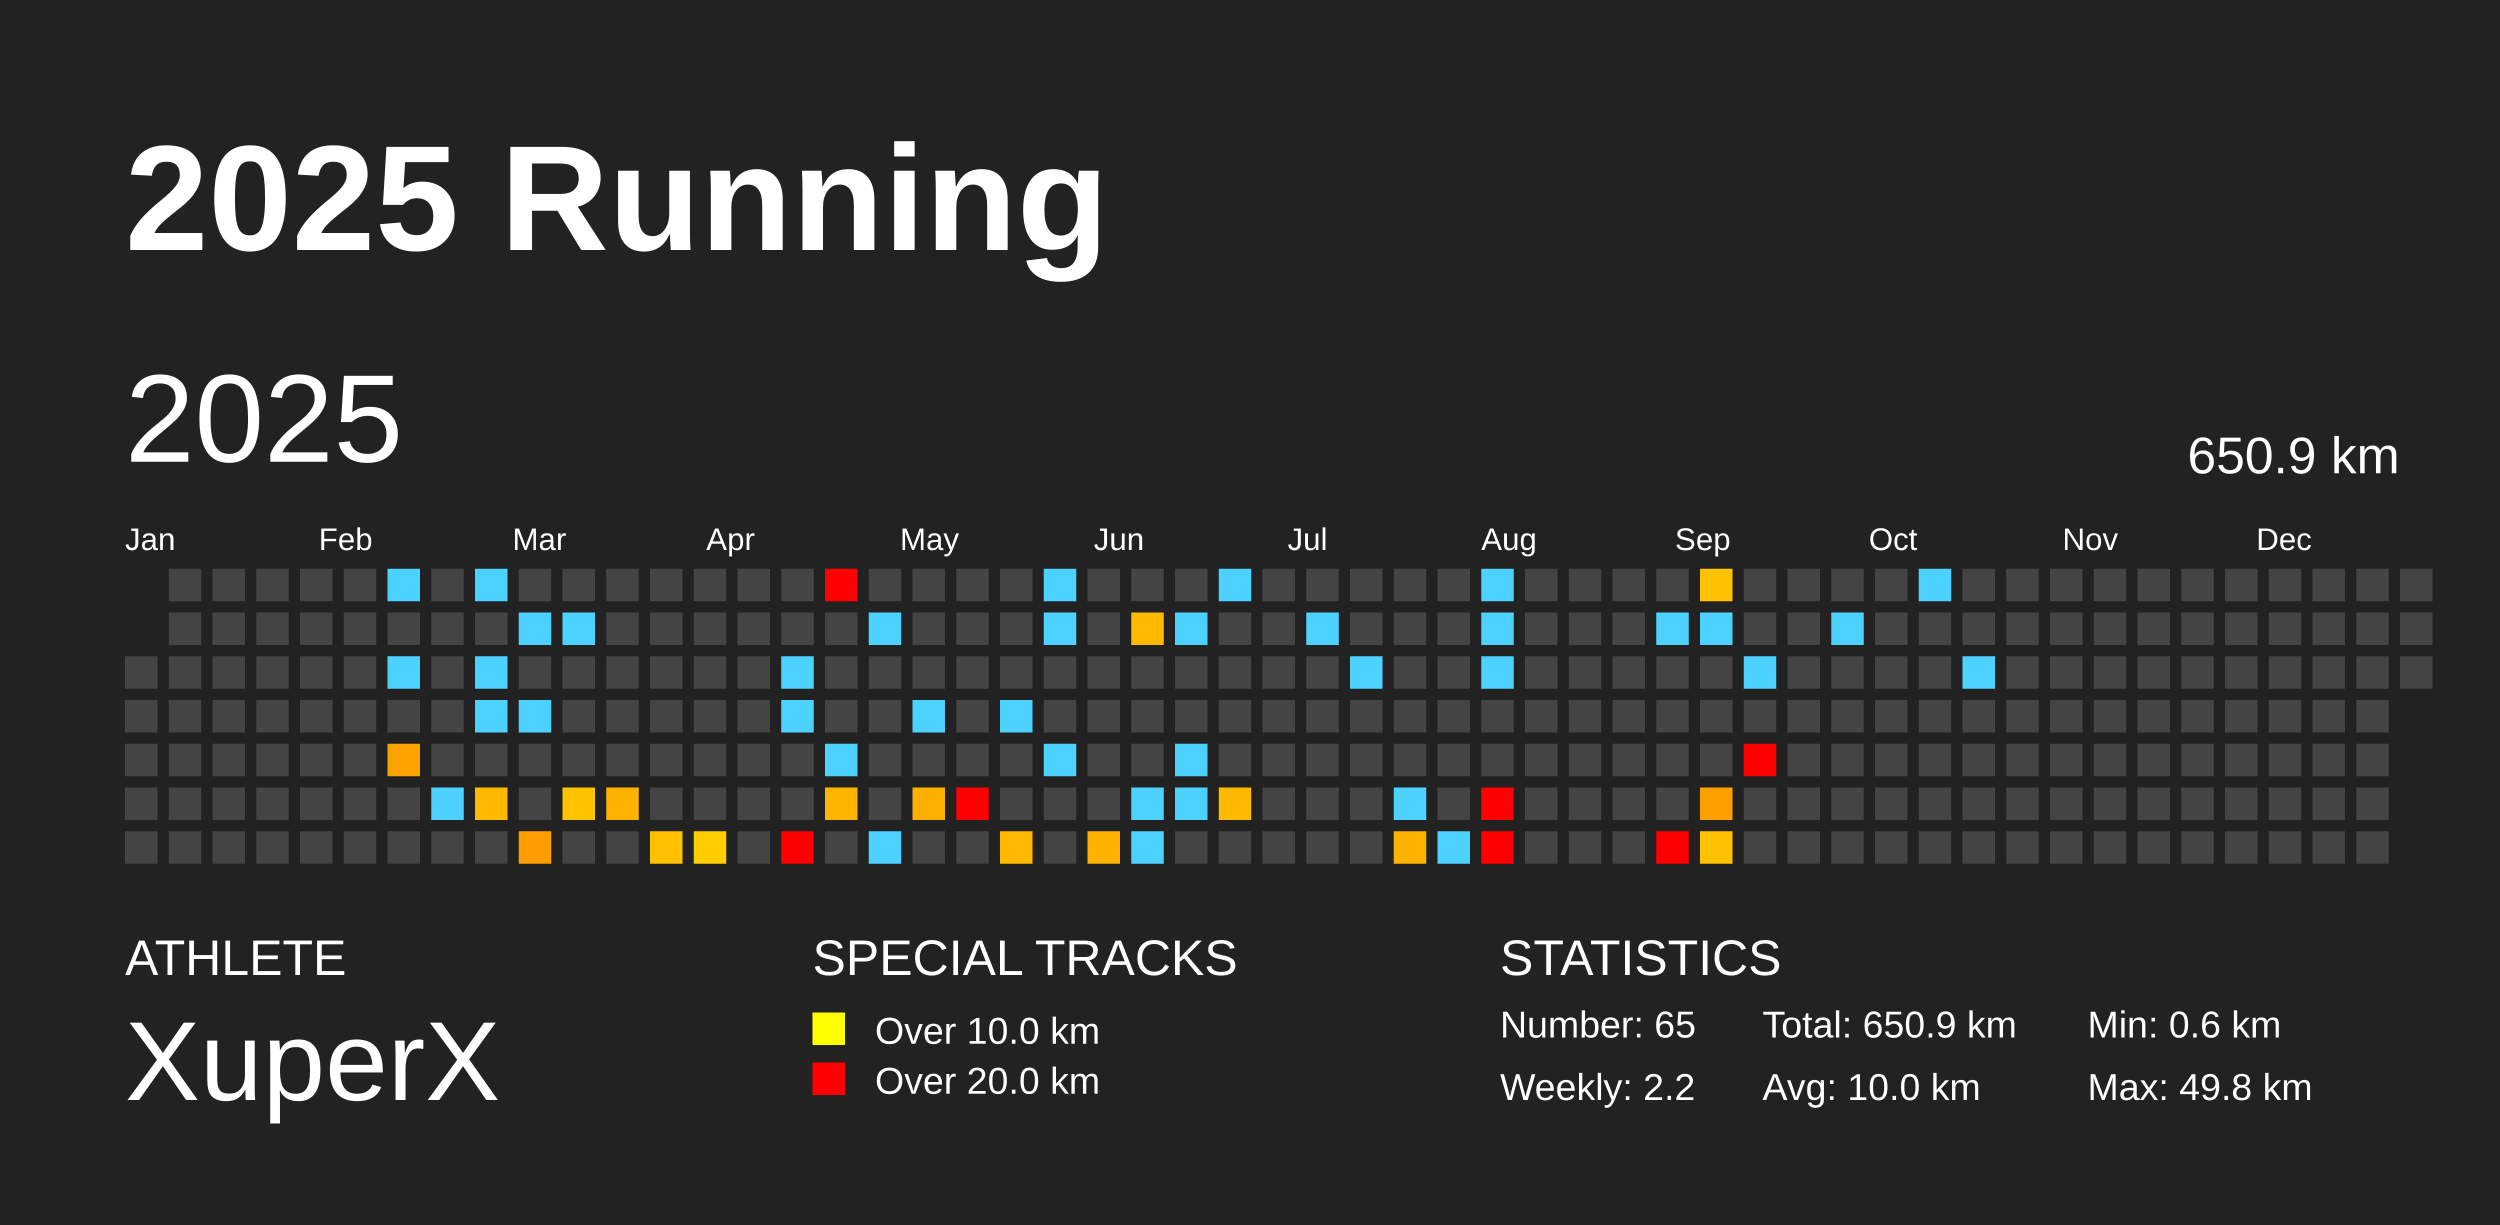
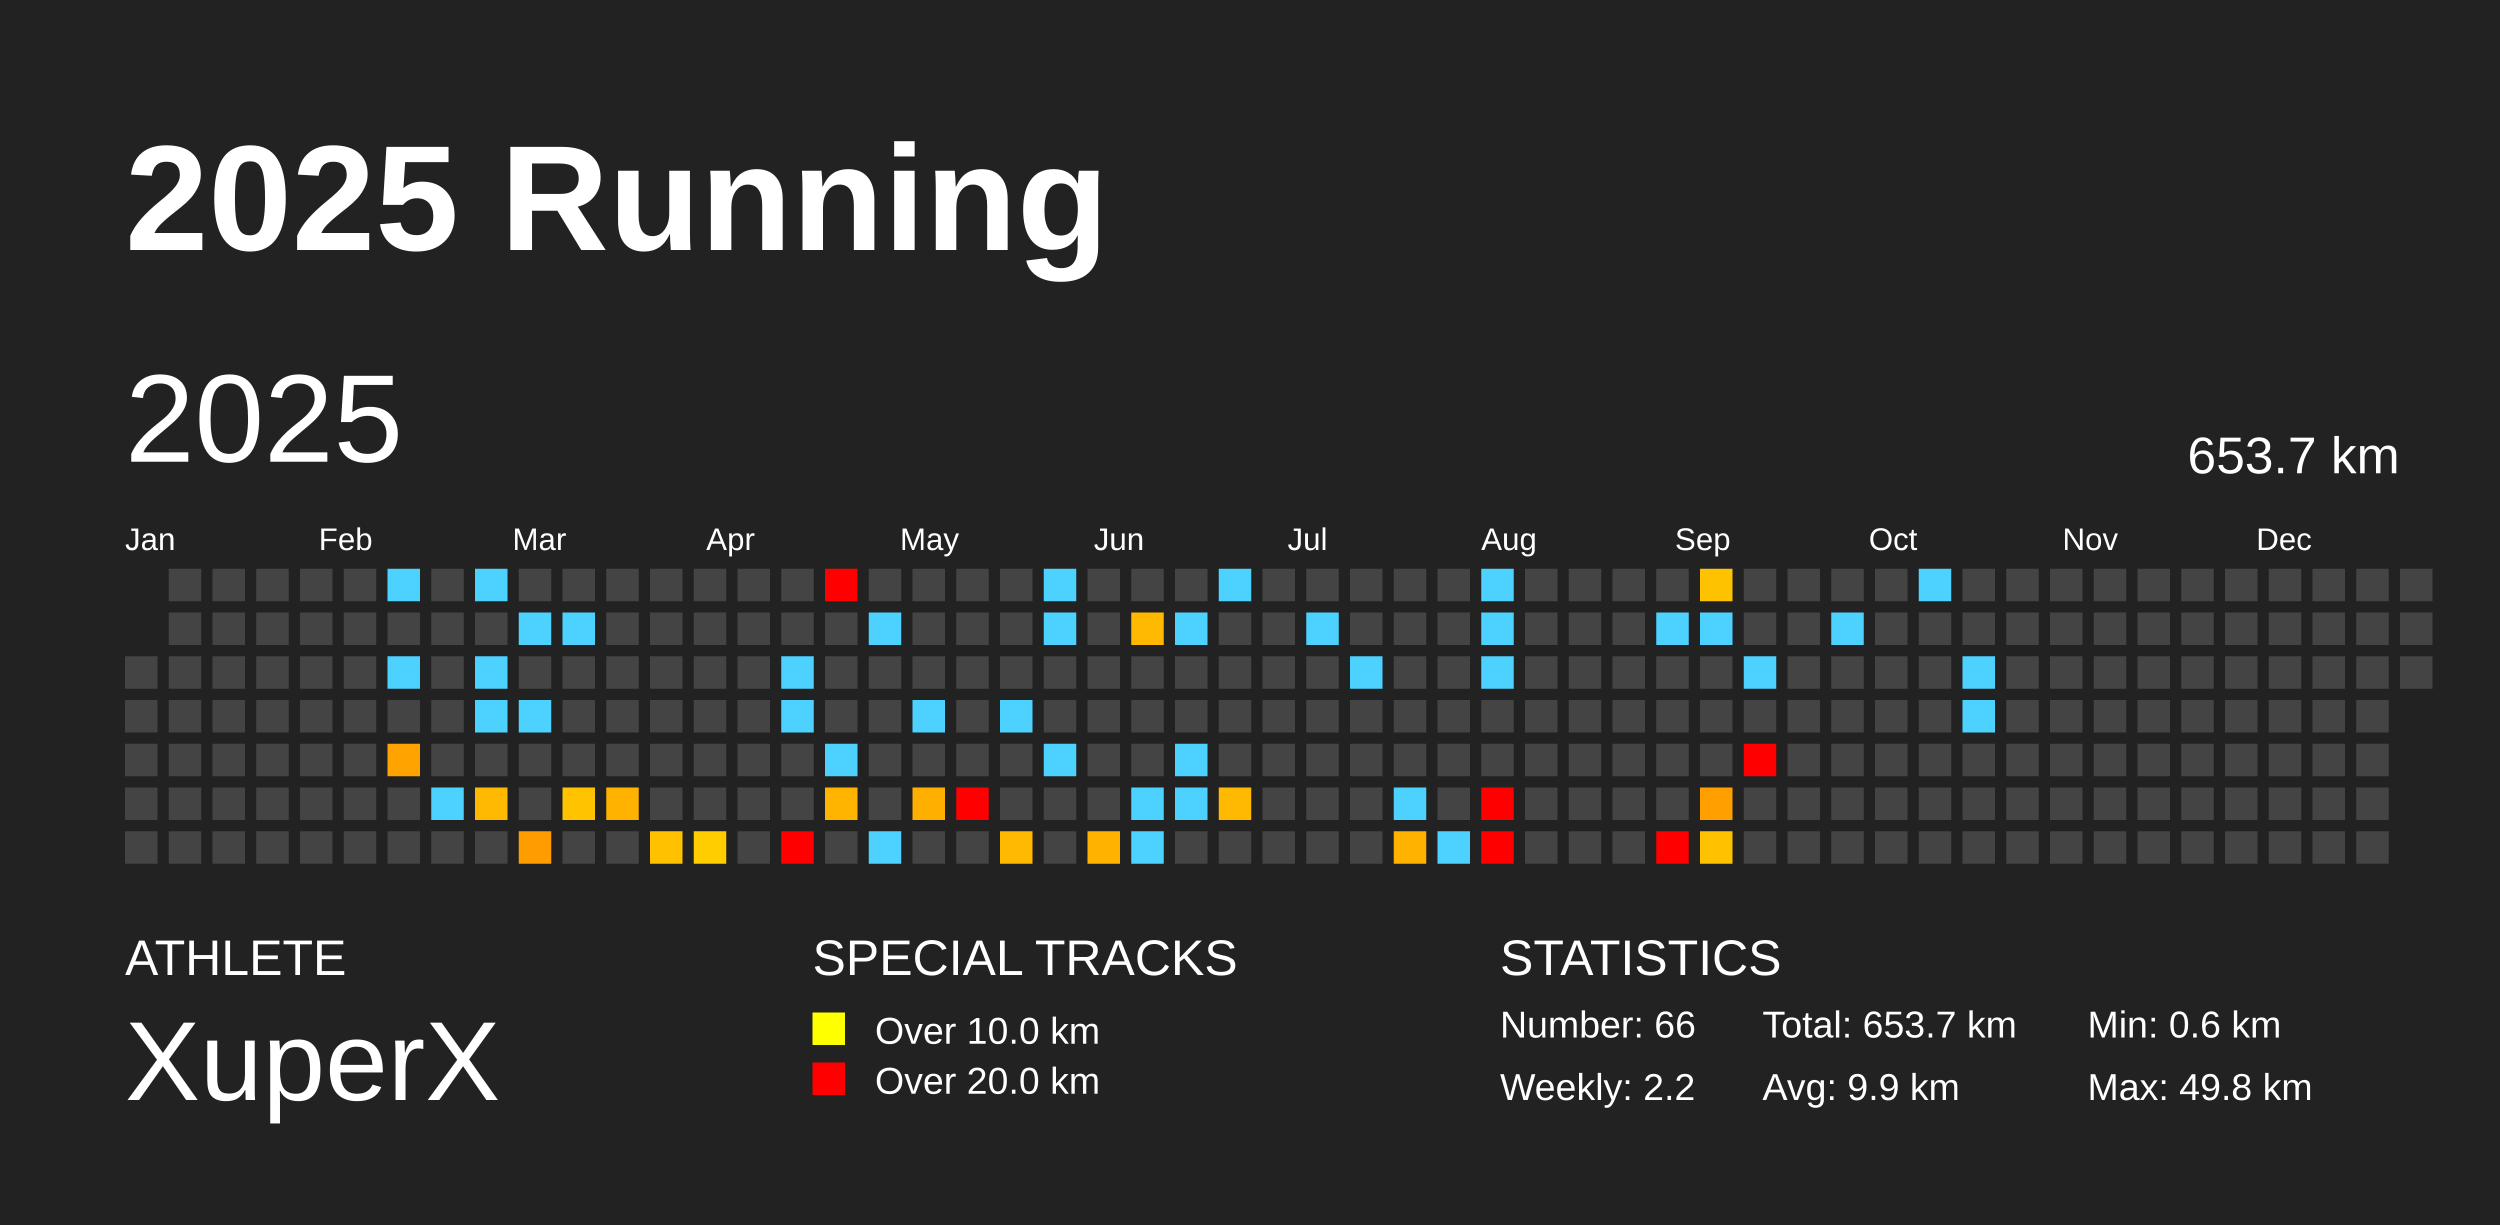
<svg xmlns="http://www.w3.org/2000/svg" baseProfile="full" height="98mm" version="1.1" viewBox="0,0,200,98" width="200mm">
  <defs />
  <rect fill="#222222" height="98" width="200" x="0" y="0" />
  <text fill="#FFFFFF" style="font-size:12px; font-family:Arial; font-weight:bold;" x="10" y="20">2025 Running</text>
  <text fill="#FFFFFF" style="font-size:4px; font-family:Arial" x="10" y="78">ATHLETE</text>
  <text fill="#FFFFFF" style="font-size:9px; font-family:Arial" x="10" y="88">XuperX</text>
  <text fill="#FFFFFF" style="font-size:4px; font-family:Arial" x="65" y="78">SPECIAL TRACKS</text>
  <rect fill="yellow" height="2.6" width="2.6" x="65" y="81" />
  <text fill="#FFFFFF" style="font-size:3px; font-family:Arial" x="70" y="83.5">Over 10.0 km</text>
  <rect fill="red" height="2.6" width="2.6" x="65" y="85" />
  <text fill="#FFFFFF" style="font-size:3px; font-family:Arial" x="70" y="87.5">Over 20.0 km</text>
  <text fill="#FFFFFF" style="font-size:4px; font-family:Arial" x="120" y="78">STATISTICS</text>
-   <text fill="#FFFFFF" style="font-size:3px; font-family:Arial" x="120" y="83">Number: 65</text>
+   <text fill="#FFFFFF" style="font-size:3px; font-family:Arial" x="120" y="83">Number: 66</text>
  <text fill="#FFFFFF" style="font-size:3px; font-family:Arial" x="120" y="88">Weekly: 2.2</text>
-   <text fill="#FFFFFF" style="font-size:3px; font-family:Arial" x="141" y="83">Total: 650.9 km</text>
-   <text fill="#FFFFFF" style="font-size:3px; font-family:Arial" x="141" y="88">Avg: 10.0 km</text>
+   <text fill="#FFFFFF" style="font-size:3px; font-family:Arial" x="141" y="83">Total: 653.7 km</text>
+   <text fill="#FFFFFF" style="font-size:3px; font-family:Arial" x="141" y="88">Avg: 9.9 km</text>
  <text fill="#FFFFFF" style="font-size:3px; font-family:Arial" x="167" y="83">Min: 0.6 km</text>
  <text fill="#FFFFFF" style="font-size:3px; font-family:Arial" x="167" y="88">Max: 49.8 km</text>
  <text dominant-baseline="hanging" fill="#FFFFFF" style="font-size:10.0px; font-family:Arial;" x="10" y="30">2025</text>
-   <text dominant-baseline="hanging" fill="#FFFFFF" style="font-size:4.125px; font-family:Arial;" x="175" y="35">650.9 km</text>
+   <text dominant-baseline="hanging" fill="#FFFFFF" style="font-size:4.125px; font-family:Arial;" x="175" y="35">653.7 km</text>
  <text fill="#FFFFFF" style="font-size:2.5px; font-family:Arial" x="10.0" y="44">Jan</text>
  <text fill="#FFFFFF" style="font-size:2.5px; font-family:Arial" x="25.5" y="44">Feb</text>
  <text fill="#FFFFFF" style="font-size:2.5px; font-family:Arial" x="41.0" y="44">Mar</text>
  <text fill="#FFFFFF" style="font-size:2.5px; font-family:Arial" x="56.5" y="44">Apr</text>
  <text fill="#FFFFFF" style="font-size:2.5px; font-family:Arial" x="72.0" y="44">May</text>
  <text fill="#FFFFFF" style="font-size:2.5px; font-family:Arial" x="87.5" y="44">Jun</text>
  <text fill="#FFFFFF" style="font-size:2.5px; font-family:Arial" x="103.0" y="44">Jul</text>
  <text fill="#FFFFFF" style="font-size:2.5px; font-family:Arial" x="118.5" y="44">Aug</text>
  <text fill="#FFFFFF" style="font-size:2.5px; font-family:Arial" x="134.0" y="44">Sep</text>
  <text fill="#FFFFFF" style="font-size:2.5px; font-family:Arial" x="149.5" y="44">Oct</text>
  <text fill="#FFFFFF" style="font-size:2.5px; font-family:Arial" x="165.0" y="44">Nov</text>
  <text fill="#FFFFFF" style="font-size:2.5px; font-family:Arial" x="180.5" y="44">Dec</text>
  <rect fill="#444444" height="2.6" width="2.6" x="10.0" y="52.5" />
  <rect fill="#444444" height="2.6" width="2.6" x="10.0" y="56.0" />
  <rect fill="#444444" height="2.6" width="2.6" x="10.0" y="59.5" />
  <rect fill="#444444" height="2.6" width="2.6" x="10.0" y="63.0" />
  <rect fill="#444444" height="2.6" width="2.6" x="10.0" y="66.5" />
  <rect fill="#444444" height="2.6" width="2.6" x="13.5" y="45.5" />
  <rect fill="#444444" height="2.6" width="2.6" x="13.5" y="49.0" />
  <rect fill="#444444" height="2.6" width="2.6" x="13.5" y="52.5" />
  <rect fill="#444444" height="2.6" width="2.6" x="13.5" y="56.0" />
  <rect fill="#444444" height="2.6" width="2.6" x="13.5" y="59.5" />
  <rect fill="#444444" height="2.6" width="2.6" x="13.5" y="63.0" />
  <rect fill="#444444" height="2.6" width="2.6" x="13.5" y="66.5" />
  <rect fill="#444444" height="2.6" width="2.6" x="17.0" y="45.5" />
  <rect fill="#444444" height="2.6" width="2.6" x="17.0" y="49.0" />
  <rect fill="#444444" height="2.6" width="2.6" x="17.0" y="52.5" />
  <rect fill="#444444" height="2.6" width="2.6" x="17.0" y="56.0" />
  <rect fill="#444444" height="2.6" width="2.6" x="17.0" y="59.5" />
  <rect fill="#444444" height="2.6" width="2.6" x="17.0" y="63.0" />
  <rect fill="#444444" height="2.6" width="2.6" x="17.0" y="66.5" />
  <rect fill="#444444" height="2.6" width="2.6" x="20.5" y="45.5" />
  <rect fill="#444444" height="2.6" width="2.6" x="20.5" y="49.0" />
  <rect fill="#444444" height="2.6" width="2.6" x="20.5" y="52.5" />
  <rect fill="#444444" height="2.6" width="2.6" x="20.5" y="56.0" />
  <rect fill="#444444" height="2.6" width="2.6" x="20.5" y="59.5" />
  <rect fill="#444444" height="2.6" width="2.6" x="20.5" y="63.0" />
  <rect fill="#444444" height="2.6" width="2.6" x="20.5" y="66.5" />
  <rect fill="#444444" height="2.6" width="2.6" x="24.0" y="45.5" />
  <rect fill="#444444" height="2.6" width="2.6" x="24.0" y="49.0" />
  <rect fill="#444444" height="2.6" width="2.6" x="24.0" y="52.5" />
  <rect fill="#444444" height="2.6" width="2.6" x="24.0" y="56.0" />
  <rect fill="#444444" height="2.6" width="2.6" x="24.0" y="59.5" />
  <rect fill="#444444" height="2.6" width="2.6" x="24.0" y="63.0" />
  <rect fill="#444444" height="2.6" width="2.6" x="24.0" y="66.5" />
  <rect fill="#444444" height="2.6" width="2.6" x="27.5" y="45.5" />
  <rect fill="#444444" height="2.6" width="2.6" x="27.5" y="49.0" />
  <rect fill="#444444" height="2.6" width="2.6" x="27.5" y="52.5" />
  <rect fill="#444444" height="2.6" width="2.6" x="27.5" y="56.0" />
  <rect fill="#444444" height="2.6" width="2.6" x="27.5" y="59.5" />
  <rect fill="#444444" height="2.6" width="2.6" x="27.5" y="63.0" />
  <rect fill="#444444" height="2.6" width="2.6" x="27.5" y="66.5" />
  <rect fill="#4dd2ff" height="2.6" width="2.6" x="31.0" y="45.5" />
  <rect fill="#444444" height="2.6" width="2.6" x="31.0" y="49.0" />
  <rect fill="#4dd2ff" height="2.6" width="2.6" x="31.0" y="52.5" />
  <rect fill="#444444" height="2.6" width="2.6" x="31.0" y="56.0" />
  <rect fill="#ffa300" height="2.6" width="2.6" x="31.0" y="59.5" />
  <rect fill="#444444" height="2.6" width="2.6" x="31.0" y="63.0" />
  <rect fill="#444444" height="2.6" width="2.6" x="31.0" y="66.5" />
  <rect fill="#444444" height="2.6" width="2.6" x="34.5" y="45.5" />
  <rect fill="#444444" height="2.6" width="2.6" x="34.5" y="49.0" />
  <rect fill="#444444" height="2.6" width="2.6" x="34.5" y="52.5" />
  <rect fill="#444444" height="2.6" width="2.6" x="34.5" y="56.0" />
  <rect fill="#444444" height="2.6" width="2.6" x="34.5" y="59.5" />
  <rect fill="#4dd2ff" height="2.6" width="2.6" x="34.5" y="63.0" />
  <rect fill="#444444" height="2.6" width="2.6" x="34.5" y="66.5" />
  <rect fill="#4dd2ff" height="2.6" width="2.6" x="38.0" y="45.5" />
  <rect fill="#444444" height="2.6" width="2.6" x="38.0" y="49.0" />
  <rect fill="#4dd2ff" height="2.6" width="2.6" x="38.0" y="52.5" />
  <rect fill="#4dd2ff" height="2.6" width="2.6" x="38.0" y="56.0" />
  <rect fill="#444444" height="2.6" width="2.6" x="38.0" y="59.5" />
  <rect fill="#ffb900" height="2.6" width="2.6" x="38.0" y="63.0" />
  <rect fill="#444444" height="2.6" width="2.6" x="38.0" y="66.5" />
  <rect fill="#444444" height="2.6" width="2.6" x="41.5" y="45.5" />
  <rect fill="#4dd2ff" height="2.6" width="2.6" x="41.5" y="49.0" />
  <rect fill="#444444" height="2.6" width="2.6" x="41.5" y="52.5" />
  <rect fill="#4dd2ff" height="2.6" width="2.6" x="41.5" y="56.0" />
  <rect fill="#444444" height="2.6" width="2.6" x="41.5" y="59.5" />
  <rect fill="#444444" height="2.6" width="2.6" x="41.5" y="63.0" />
  <rect fill="#ff9d00" height="2.6" width="2.6" x="41.5" y="66.5" />
  <rect fill="#444444" height="2.6" width="2.6" x="45.0" y="45.5" />
  <rect fill="#4dd2ff" height="2.6" width="2.6" x="45.0" y="49.0" />
  <rect fill="#444444" height="2.6" width="2.6" x="45.0" y="52.5" />
  <rect fill="#444444" height="2.6" width="2.6" x="45.0" y="56.0" />
  <rect fill="#444444" height="2.6" width="2.6" x="45.0" y="59.5" />
  <rect fill="#ffc300" height="2.6" width="2.6" x="45.0" y="63.0" />
  <rect fill="#444444" height="2.6" width="2.6" x="45.0" y="66.5" />
  <rect fill="#444444" height="2.6" width="2.6" x="48.5" y="45.5" />
  <rect fill="#444444" height="2.6" width="2.6" x="48.5" y="49.0" />
  <rect fill="#444444" height="2.6" width="2.6" x="48.5" y="52.5" />
  <rect fill="#444444" height="2.6" width="2.6" x="48.5" y="56.0" />
  <rect fill="#444444" height="2.6" width="2.6" x="48.5" y="59.5" />
  <rect fill="#ffb200" height="2.6" width="2.6" x="48.5" y="63.0" />
  <rect fill="#444444" height="2.6" width="2.6" x="48.5" y="66.5" />
  <rect fill="#444444" height="2.6" width="2.6" x="52.0" y="45.5" />
  <rect fill="#444444" height="2.6" width="2.6" x="52.0" y="49.0" />
  <rect fill="#444444" height="2.6" width="2.6" x="52.0" y="52.5" />
  <rect fill="#444444" height="2.6" width="2.6" x="52.0" y="56.0" />
  <rect fill="#444444" height="2.6" width="2.6" x="52.0" y="59.5" />
  <rect fill="#444444" height="2.6" width="2.6" x="52.0" y="63.0" />
  <rect fill="#ffc100" height="2.6" width="2.6" x="52.0" y="66.5" />
  <rect fill="#444444" height="2.6" width="2.6" x="55.5" y="45.5" />
  <rect fill="#444444" height="2.6" width="2.6" x="55.5" y="49.0" />
  <rect fill="#444444" height="2.6" width="2.6" x="55.5" y="52.5" />
  <rect fill="#444444" height="2.6" width="2.6" x="55.5" y="56.0" />
  <rect fill="#444444" height="2.6" width="2.6" x="55.5" y="59.5" />
  <rect fill="#444444" height="2.6" width="2.6" x="55.5" y="63.0" />
  <rect fill="#ffcd00" height="2.6" width="2.6" x="55.5" y="66.5" />
  <rect fill="#444444" height="2.6" width="2.6" x="59.0" y="45.5" />
  <rect fill="#444444" height="2.6" width="2.6" x="59.0" y="49.0" />
  <rect fill="#444444" height="2.6" width="2.6" x="59.0" y="52.5" />
  <rect fill="#444444" height="2.6" width="2.6" x="59.0" y="56.0" />
  <rect fill="#444444" height="2.6" width="2.6" x="59.0" y="59.5" />
  <rect fill="#444444" height="2.6" width="2.6" x="59.0" y="63.0" />
  <rect fill="#444444" height="2.6" width="2.6" x="59.0" y="66.5" />
  <rect fill="#444444" height="2.6" width="2.6" x="62.5" y="45.5" />
  <rect fill="#444444" height="2.6" width="2.6" x="62.5" y="49.0" />
  <rect fill="#4dd2ff" height="2.6" width="2.6" x="62.5" y="52.5" />
  <rect fill="#4dd2ff" height="2.6" width="2.6" x="62.5" y="56.0" />
  <rect fill="#444444" height="2.6" width="2.6" x="62.5" y="59.5" />
  <rect fill="#444444" height="2.6" width="2.6" x="62.5" y="63.0" />
  <rect fill="red" height="2.6" width="2.6" x="62.5" y="66.5" />
  <rect fill="red" height="2.6" width="2.6" x="66.0" y="45.5" />
  <rect fill="#444444" height="2.6" width="2.6" x="66.0" y="49.0" />
  <rect fill="#444444" height="2.6" width="2.6" x="66.0" y="52.5" />
  <rect fill="#444444" height="2.6" width="2.6" x="66.0" y="56.0" />
  <rect fill="#4dd2ff" height="2.6" width="2.6" x="66.0" y="59.5" />
  <rect fill="#ffb500" height="2.6" width="2.6" x="66.0" y="63.0" />
  <rect fill="#444444" height="2.6" width="2.6" x="66.0" y="66.5" />
  <rect fill="#444444" height="2.6" width="2.6" x="69.5" y="45.5" />
  <rect fill="#4dd2ff" height="2.6" width="2.6" x="69.5" y="49.0" />
  <rect fill="#444444" height="2.6" width="2.6" x="69.5" y="52.5" />
  <rect fill="#444444" height="2.6" width="2.6" x="69.5" y="56.0" />
  <rect fill="#444444" height="2.6" width="2.6" x="69.5" y="59.5" />
  <rect fill="#444444" height="2.6" width="2.6" x="69.5" y="63.0" />
  <rect fill="#4dd2ff" height="2.6" width="2.6" x="69.5" y="66.5" />
  <rect fill="#444444" height="2.6" width="2.6" x="73.0" y="45.5" />
  <rect fill="#444444" height="2.6" width="2.6" x="73.0" y="49.0" />
  <rect fill="#444444" height="2.6" width="2.6" x="73.0" y="52.5" />
  <rect fill="#4dd2ff" height="2.6" width="2.6" x="73.0" y="56.0" />
  <rect fill="#444444" height="2.6" width="2.6" x="73.0" y="59.5" />
  <rect fill="#ffaf00" height="2.6" width="2.6" x="73.0" y="63.0" />
  <rect fill="#444444" height="2.6" width="2.6" x="73.0" y="66.5" />
  <rect fill="#444444" height="2.6" width="2.6" x="76.5" y="45.5" />
  <rect fill="#444444" height="2.6" width="2.6" x="76.5" y="49.0" />
  <rect fill="#444444" height="2.6" width="2.6" x="76.5" y="52.5" />
  <rect fill="#444444" height="2.6" width="2.6" x="76.5" y="56.0" />
  <rect fill="#444444" height="2.6" width="2.6" x="76.5" y="59.5" />
  <rect fill="red" height="2.6" width="2.6" x="76.5" y="63.0" />
  <rect fill="#444444" height="2.6" width="2.6" x="76.5" y="66.5" />
  <rect fill="#444444" height="2.6" width="2.6" x="80.0" y="45.5" />
  <rect fill="#444444" height="2.6" width="2.6" x="80.0" y="49.0" />
  <rect fill="#444444" height="2.6" width="2.6" x="80.0" y="52.5" />
  <rect fill="#4dd2ff" height="2.6" width="2.6" x="80.0" y="56.0" />
  <rect fill="#444444" height="2.6" width="2.6" x="80.0" y="59.5" />
  <rect fill="#444444" height="2.6" width="2.6" x="80.0" y="63.0" />
  <rect fill="#ffb900" height="2.6" width="2.6" x="80.0" y="66.5" />
  <rect fill="#4dd2ff" height="2.6" width="2.6" x="83.5" y="45.5" />
  <rect fill="#4dd2ff" height="2.6" width="2.6" x="83.5" y="49.0" />
  <rect fill="#444444" height="2.6" width="2.6" x="83.5" y="52.5" />
  <rect fill="#444444" height="2.6" width="2.6" x="83.5" y="56.0" />
  <rect fill="#4dd2ff" height="2.6" width="2.6" x="83.5" y="59.5" />
  <rect fill="#444444" height="2.6" width="2.6" x="83.5" y="63.0" />
  <rect fill="#444444" height="2.6" width="2.6" x="83.5" y="66.5" />
  <rect fill="#444444" height="2.6" width="2.6" x="87.0" y="45.5" />
  <rect fill="#444444" height="2.6" width="2.6" x="87.0" y="49.0" />
  <rect fill="#444444" height="2.6" width="2.6" x="87.0" y="52.5" />
  <rect fill="#444444" height="2.6" width="2.6" x="87.0" y="56.0" />
  <rect fill="#444444" height="2.6" width="2.6" x="87.0" y="59.5" />
  <rect fill="#444444" height="2.6" width="2.6" x="87.0" y="63.0" />
  <rect fill="#ffb300" height="2.6" width="2.6" x="87.0" y="66.5" />
  <rect fill="#444444" height="2.6" width="2.6" x="90.5" y="45.5" />
  <rect fill="#ffb900" height="2.6" width="2.6" x="90.5" y="49.0" />
  <rect fill="#444444" height="2.6" width="2.6" x="90.5" y="52.5" />
  <rect fill="#444444" height="2.6" width="2.6" x="90.5" y="56.0" />
  <rect fill="#444444" height="2.6" width="2.6" x="90.5" y="59.5" />
  <rect fill="#4dd2ff" height="2.6" width="2.6" x="90.5" y="63.0" />
  <rect fill="#4dd2ff" height="2.6" width="2.6" x="90.5" y="66.5" />
  <rect fill="#444444" height="2.6" width="2.6" x="94.0" y="45.5" />
  <rect fill="#4dd2ff" height="2.6" width="2.6" x="94.0" y="49.0" />
  <rect fill="#444444" height="2.6" width="2.6" x="94.0" y="52.5" />
  <rect fill="#444444" height="2.6" width="2.6" x="94.0" y="56.0" />
  <rect fill="#4dd2ff" height="2.6" width="2.6" x="94.0" y="59.5" />
  <rect fill="#4dd2ff" height="2.6" width="2.6" x="94.0" y="63.0" />
  <rect fill="#444444" height="2.6" width="2.6" x="94.0" y="66.5" />
  <rect fill="#4dd2ff" height="2.6" width="2.6" x="97.5" y="45.5" />
  <rect fill="#444444" height="2.6" width="2.6" x="97.5" y="49.0" />
  <rect fill="#444444" height="2.6" width="2.6" x="97.5" y="52.5" />
  <rect fill="#444444" height="2.6" width="2.6" x="97.5" y="56.0" />
  <rect fill="#444444" height="2.6" width="2.6" x="97.5" y="59.5" />
  <rect fill="#ffb900" height="2.6" width="2.6" x="97.5" y="63.0" />
  <rect fill="#444444" height="2.6" width="2.6" x="97.5" y="66.5" />
  <rect fill="#444444" height="2.6" width="2.6" x="101.0" y="45.5" />
  <rect fill="#444444" height="2.6" width="2.6" x="101.0" y="49.0" />
  <rect fill="#444444" height="2.6" width="2.6" x="101.0" y="52.5" />
  <rect fill="#444444" height="2.6" width="2.6" x="101.0" y="56.0" />
  <rect fill="#444444" height="2.6" width="2.6" x="101.0" y="59.5" />
  <rect fill="#444444" height="2.6" width="2.6" x="101.0" y="63.0" />
  <rect fill="#444444" height="2.6" width="2.6" x="101.0" y="66.5" />
  <rect fill="#444444" height="2.6" width="2.6" x="104.5" y="45.5" />
  <rect fill="#4dd2ff" height="2.6" width="2.6" x="104.5" y="49.0" />
  <rect fill="#444444" height="2.6" width="2.6" x="104.5" y="52.5" />
  <rect fill="#444444" height="2.6" width="2.6" x="104.5" y="56.0" />
  <rect fill="#444444" height="2.6" width="2.6" x="104.5" y="59.5" />
  <rect fill="#444444" height="2.6" width="2.6" x="104.5" y="63.0" />
  <rect fill="#444444" height="2.6" width="2.6" x="104.5" y="66.5" />
  <rect fill="#444444" height="2.6" width="2.6" x="108.0" y="45.5" />
  <rect fill="#444444" height="2.6" width="2.6" x="108.0" y="49.0" />
  <rect fill="#4dd2ff" height="2.6" width="2.6" x="108.0" y="52.5" />
  <rect fill="#444444" height="2.6" width="2.6" x="108.0" y="56.0" />
  <rect fill="#444444" height="2.6" width="2.6" x="108.0" y="59.5" />
  <rect fill="#444444" height="2.6" width="2.6" x="108.0" y="63.0" />
  <rect fill="#444444" height="2.6" width="2.6" x="108.0" y="66.5" />
  <rect fill="#444444" height="2.6" width="2.6" x="111.5" y="45.5" />
  <rect fill="#444444" height="2.6" width="2.6" x="111.5" y="49.0" />
  <rect fill="#444444" height="2.6" width="2.6" x="111.5" y="52.5" />
  <rect fill="#444444" height="2.6" width="2.6" x="111.5" y="56.0" />
  <rect fill="#444444" height="2.6" width="2.6" x="111.5" y="59.5" />
  <rect fill="#4dd2ff" height="2.6" width="2.6" x="111.5" y="63.0" />
  <rect fill="#ffb200" height="2.6" width="2.6" x="111.5" y="66.5" />
  <rect fill="#444444" height="2.6" width="2.6" x="115.0" y="45.5" />
  <rect fill="#444444" height="2.6" width="2.6" x="115.0" y="49.0" />
  <rect fill="#444444" height="2.6" width="2.6" x="115.0" y="52.5" />
  <rect fill="#444444" height="2.6" width="2.6" x="115.0" y="56.0" />
  <rect fill="#444444" height="2.6" width="2.6" x="115.0" y="59.5" />
  <rect fill="#444444" height="2.6" width="2.6" x="115.0" y="63.0" />
  <rect fill="#4dd2ff" height="2.6" width="2.6" x="115.0" y="66.5" />
  <rect fill="#4dd2ff" height="2.6" width="2.6" x="118.5" y="45.5" />
  <rect fill="#4dd2ff" height="2.6" width="2.6" x="118.5" y="49.0" />
  <rect fill="#4dd2ff" height="2.6" width="2.6" x="118.5" y="52.5" />
  <rect fill="#444444" height="2.6" width="2.6" x="118.5" y="56.0" />
  <rect fill="#444444" height="2.6" width="2.6" x="118.5" y="59.5" />
  <rect fill="red" height="2.6" width="2.6" x="118.5" y="63.0" />
  <rect fill="red" height="2.6" width="2.6" x="118.5" y="66.5" />
  <rect fill="#444444" height="2.6" width="2.6" x="122.0" y="45.5" />
  <rect fill="#444444" height="2.6" width="2.6" x="122.0" y="49.0" />
  <rect fill="#444444" height="2.6" width="2.6" x="122.0" y="52.5" />
  <rect fill="#444444" height="2.6" width="2.6" x="122.0" y="56.0" />
  <rect fill="#444444" height="2.6" width="2.6" x="122.0" y="59.5" />
  <rect fill="#444444" height="2.6" width="2.6" x="122.0" y="63.0" />
  <rect fill="#444444" height="2.6" width="2.6" x="122.0" y="66.5" />
  <rect fill="#444444" height="2.6" width="2.6" x="125.5" y="45.5" />
  <rect fill="#444444" height="2.6" width="2.6" x="125.5" y="49.0" />
  <rect fill="#444444" height="2.6" width="2.6" x="125.5" y="52.5" />
  <rect fill="#444444" height="2.6" width="2.6" x="125.5" y="56.0" />
  <rect fill="#444444" height="2.6" width="2.6" x="125.5" y="59.5" />
  <rect fill="#444444" height="2.6" width="2.6" x="125.5" y="63.0" />
  <rect fill="#444444" height="2.6" width="2.6" x="125.5" y="66.5" />
  <rect fill="#444444" height="2.6" width="2.6" x="129.0" y="45.5" />
  <rect fill="#444444" height="2.6" width="2.6" x="129.0" y="49.0" />
  <rect fill="#444444" height="2.6" width="2.6" x="129.0" y="52.5" />
  <rect fill="#444444" height="2.6" width="2.6" x="129.0" y="56.0" />
  <rect fill="#444444" height="2.6" width="2.6" x="129.0" y="59.5" />
  <rect fill="#444444" height="2.6" width="2.6" x="129.0" y="63.0" />
  <rect fill="#444444" height="2.6" width="2.6" x="129.0" y="66.5" />
  <rect fill="#444444" height="2.6" width="2.6" x="132.5" y="45.5" />
  <rect fill="#4dd2ff" height="2.6" width="2.6" x="132.5" y="49.0" />
  <rect fill="#444444" height="2.6" width="2.6" x="132.5" y="52.5" />
  <rect fill="#444444" height="2.6" width="2.6" x="132.5" y="56.0" />
  <rect fill="#444444" height="2.6" width="2.6" x="132.5" y="59.5" />
  <rect fill="#444444" height="2.6" width="2.6" x="132.5" y="63.0" />
  <rect fill="red" height="2.6" width="2.6" x="132.5" y="66.5" />
  <rect fill="#ffc200" height="2.6" width="2.6" x="136.0" y="45.5" />
  <rect fill="#4dd2ff" height="2.6" width="2.6" x="136.0" y="49.0" />
  <rect fill="#444444" height="2.6" width="2.6" x="136.0" y="52.5" />
  <rect fill="#444444" height="2.6" width="2.6" x="136.0" y="56.0" />
  <rect fill="#444444" height="2.6" width="2.6" x="136.0" y="59.5" />
  <rect fill="#ffa000" height="2.6" width="2.6" x="136.0" y="63.0" />
  <rect fill="#ffc100" height="2.6" width="2.6" x="136.0" y="66.5" />
  <rect fill="#444444" height="2.6" width="2.6" x="139.5" y="45.5" />
  <rect fill="#444444" height="2.6" width="2.6" x="139.5" y="49.0" />
  <rect fill="#4dd2ff" height="2.6" width="2.6" x="139.5" y="52.5" />
  <rect fill="#444444" height="2.6" width="2.6" x="139.5" y="56.0" />
  <rect fill="red" height="2.6" width="2.6" x="139.5" y="59.5" />
  <rect fill="#444444" height="2.6" width="2.6" x="139.5" y="63.0" />
  <rect fill="#444444" height="2.6" width="2.6" x="139.5" y="66.5" />
  <rect fill="#444444" height="2.6" width="2.6" x="143.0" y="45.5" />
  <rect fill="#444444" height="2.6" width="2.6" x="143.0" y="49.0" />
  <rect fill="#444444" height="2.6" width="2.6" x="143.0" y="52.5" />
  <rect fill="#444444" height="2.6" width="2.6" x="143.0" y="56.0" />
  <rect fill="#444444" height="2.6" width="2.6" x="143.0" y="59.5" />
  <rect fill="#444444" height="2.6" width="2.6" x="143.0" y="63.0" />
  <rect fill="#444444" height="2.6" width="2.6" x="143.0" y="66.5" />
  <rect fill="#444444" height="2.6" width="2.6" x="146.5" y="45.5" />
  <rect fill="#4dd2ff" height="2.6" width="2.6" x="146.5" y="49.0" />
  <rect fill="#444444" height="2.6" width="2.6" x="146.5" y="52.5" />
  <rect fill="#444444" height="2.6" width="2.6" x="146.5" y="56.0" />
  <rect fill="#444444" height="2.6" width="2.6" x="146.5" y="59.5" />
  <rect fill="#444444" height="2.6" width="2.6" x="146.5" y="63.0" />
  <rect fill="#444444" height="2.6" width="2.6" x="146.5" y="66.5" />
  <rect fill="#444444" height="2.6" width="2.6" x="150.0" y="45.5" />
  <rect fill="#444444" height="2.6" width="2.6" x="150.0" y="49.0" />
  <rect fill="#444444" height="2.6" width="2.6" x="150.0" y="52.5" />
  <rect fill="#444444" height="2.6" width="2.6" x="150.0" y="56.0" />
  <rect fill="#444444" height="2.6" width="2.6" x="150.0" y="59.5" />
  <rect fill="#444444" height="2.6" width="2.6" x="150.0" y="63.0" />
  <rect fill="#444444" height="2.6" width="2.6" x="150.0" y="66.5" />
  <rect fill="#4dd2ff" height="2.6" width="2.6" x="153.5" y="45.5" />
  <rect fill="#444444" height="2.6" width="2.6" x="153.5" y="49.0" />
  <rect fill="#444444" height="2.6" width="2.6" x="153.5" y="52.5" />
  <rect fill="#444444" height="2.6" width="2.6" x="153.5" y="56.0" />
  <rect fill="#444444" height="2.6" width="2.6" x="153.5" y="59.5" />
  <rect fill="#444444" height="2.6" width="2.6" x="153.5" y="63.0" />
  <rect fill="#444444" height="2.6" width="2.6" x="153.5" y="66.5" />
  <rect fill="#444444" height="2.6" width="2.6" x="157.0" y="45.5" />
  <rect fill="#444444" height="2.6" width="2.6" x="157.0" y="49.0" />
  <rect fill="#4dd2ff" height="2.6" width="2.6" x="157.0" y="52.5" />
-   <rect fill="#444444" height="2.6" width="2.6" x="157.0" y="56.0" />
+   <rect fill="#4dd2ff" height="2.6" width="2.6" x="157.0" y="56.0" />
  <rect fill="#444444" height="2.6" width="2.6" x="157.0" y="59.5" />
  <rect fill="#444444" height="2.6" width="2.6" x="157.0" y="63.0" />
  <rect fill="#444444" height="2.6" width="2.6" x="157.0" y="66.5" />
  <rect fill="#444444" height="2.6" width="2.6" x="160.5" y="45.5" />
  <rect fill="#444444" height="2.6" width="2.6" x="160.5" y="49.0" />
  <rect fill="#444444" height="2.6" width="2.6" x="160.5" y="52.5" />
  <rect fill="#444444" height="2.6" width="2.6" x="160.5" y="56.0" />
  <rect fill="#444444" height="2.6" width="2.6" x="160.5" y="59.5" />
  <rect fill="#444444" height="2.6" width="2.6" x="160.5" y="63.0" />
  <rect fill="#444444" height="2.6" width="2.6" x="160.5" y="66.5" />
  <rect fill="#444444" height="2.6" width="2.6" x="164.0" y="45.5" />
  <rect fill="#444444" height="2.6" width="2.6" x="164.0" y="49.0" />
  <rect fill="#444444" height="2.6" width="2.6" x="164.0" y="52.5" />
  <rect fill="#444444" height="2.6" width="2.6" x="164.0" y="56.0" />
  <rect fill="#444444" height="2.6" width="2.6" x="164.0" y="59.5" />
  <rect fill="#444444" height="2.6" width="2.6" x="164.0" y="63.0" />
  <rect fill="#444444" height="2.6" width="2.6" x="164.0" y="66.5" />
  <rect fill="#444444" height="2.6" width="2.6" x="167.5" y="45.5" />
  <rect fill="#444444" height="2.6" width="2.6" x="167.5" y="49.0" />
  <rect fill="#444444" height="2.6" width="2.6" x="167.5" y="52.5" />
  <rect fill="#444444" height="2.6" width="2.6" x="167.5" y="56.0" />
  <rect fill="#444444" height="2.6" width="2.6" x="167.5" y="59.5" />
  <rect fill="#444444" height="2.6" width="2.6" x="167.5" y="63.0" />
  <rect fill="#444444" height="2.6" width="2.6" x="167.5" y="66.5" />
  <rect fill="#444444" height="2.6" width="2.6" x="171.0" y="45.5" />
  <rect fill="#444444" height="2.6" width="2.6" x="171.0" y="49.0" />
  <rect fill="#444444" height="2.6" width="2.6" x="171.0" y="52.5" />
  <rect fill="#444444" height="2.6" width="2.6" x="171.0" y="56.0" />
  <rect fill="#444444" height="2.6" width="2.6" x="171.0" y="59.5" />
  <rect fill="#444444" height="2.6" width="2.6" x="171.0" y="63.0" />
  <rect fill="#444444" height="2.6" width="2.6" x="171.0" y="66.5" />
  <rect fill="#444444" height="2.6" width="2.6" x="174.5" y="45.5" />
  <rect fill="#444444" height="2.6" width="2.6" x="174.5" y="49.0" />
  <rect fill="#444444" height="2.6" width="2.6" x="174.5" y="52.5" />
  <rect fill="#444444" height="2.6" width="2.6" x="174.5" y="56.0" />
  <rect fill="#444444" height="2.6" width="2.6" x="174.5" y="59.5" />
  <rect fill="#444444" height="2.6" width="2.6" x="174.5" y="63.0" />
  <rect fill="#444444" height="2.6" width="2.6" x="174.5" y="66.5" />
  <rect fill="#444444" height="2.6" width="2.6" x="178.0" y="45.5" />
  <rect fill="#444444" height="2.6" width="2.6" x="178.0" y="49.0" />
  <rect fill="#444444" height="2.6" width="2.6" x="178.0" y="52.5" />
  <rect fill="#444444" height="2.6" width="2.6" x="178.0" y="56.0" />
  <rect fill="#444444" height="2.6" width="2.6" x="178.0" y="59.5" />
  <rect fill="#444444" height="2.6" width="2.6" x="178.0" y="63.0" />
  <rect fill="#444444" height="2.6" width="2.6" x="178.0" y="66.5" />
  <rect fill="#444444" height="2.6" width="2.6" x="181.5" y="45.5" />
  <rect fill="#444444" height="2.6" width="2.6" x="181.5" y="49.0" />
  <rect fill="#444444" height="2.6" width="2.6" x="181.5" y="52.5" />
  <rect fill="#444444" height="2.6" width="2.6" x="181.5" y="56.0" />
  <rect fill="#444444" height="2.6" width="2.6" x="181.5" y="59.5" />
  <rect fill="#444444" height="2.6" width="2.6" x="181.5" y="63.0" />
  <rect fill="#444444" height="2.6" width="2.6" x="181.5" y="66.5" />
  <rect fill="#444444" height="2.6" width="2.6" x="185.0" y="45.5" />
  <rect fill="#444444" height="2.6" width="2.6" x="185.0" y="49.0" />
  <rect fill="#444444" height="2.6" width="2.6" x="185.0" y="52.5" />
  <rect fill="#444444" height="2.6" width="2.6" x="185.0" y="56.0" />
  <rect fill="#444444" height="2.6" width="2.6" x="185.0" y="59.5" />
  <rect fill="#444444" height="2.6" width="2.6" x="185.0" y="63.0" />
  <rect fill="#444444" height="2.6" width="2.6" x="185.0" y="66.5" />
  <rect fill="#444444" height="2.6" width="2.6" x="188.5" y="45.5" />
  <rect fill="#444444" height="2.6" width="2.6" x="188.5" y="49.0" />
  <rect fill="#444444" height="2.6" width="2.6" x="188.5" y="52.5" />
  <rect fill="#444444" height="2.6" width="2.6" x="188.5" y="56.0" />
  <rect fill="#444444" height="2.6" width="2.6" x="188.5" y="59.5" />
  <rect fill="#444444" height="2.6" width="2.6" x="188.5" y="63.0" />
  <rect fill="#444444" height="2.6" width="2.6" x="188.5" y="66.5" />
  <rect fill="#444444" height="2.6" width="2.6" x="192.0" y="45.5" />
  <rect fill="#444444" height="2.6" width="2.6" x="192.0" y="49.0" />
  <rect fill="#444444" height="2.6" width="2.6" x="192.0" y="52.5" />
</svg>
